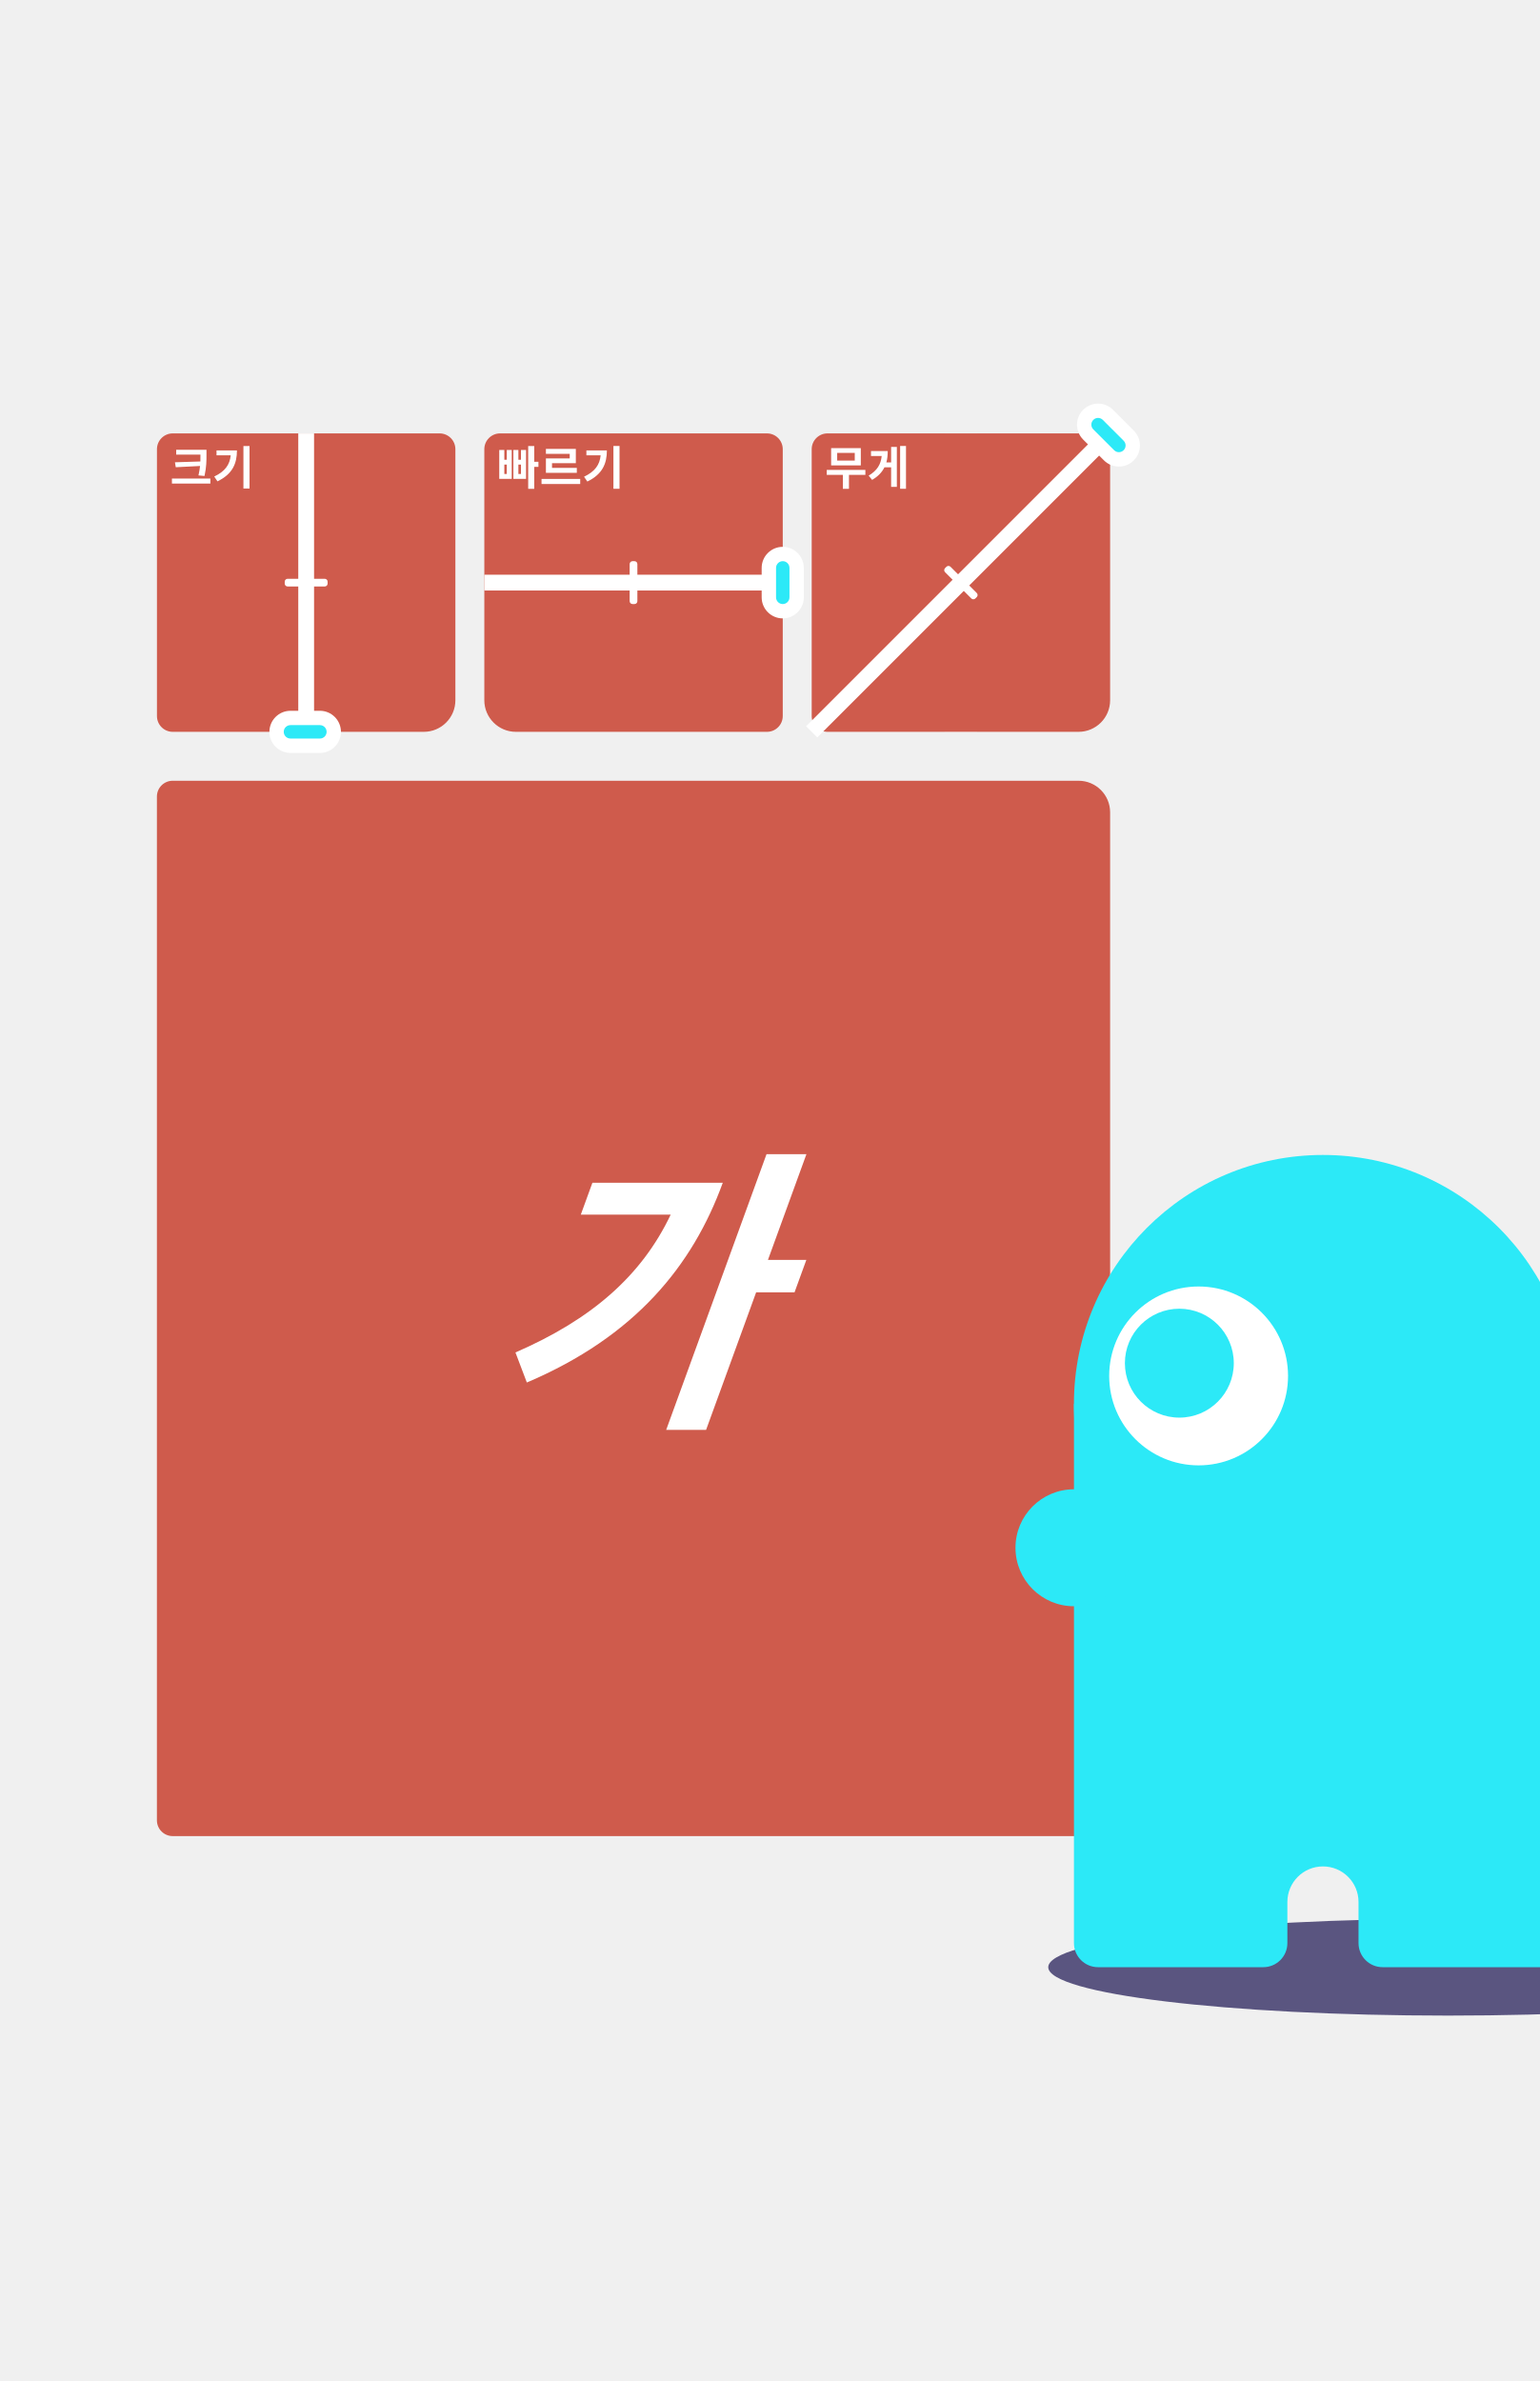
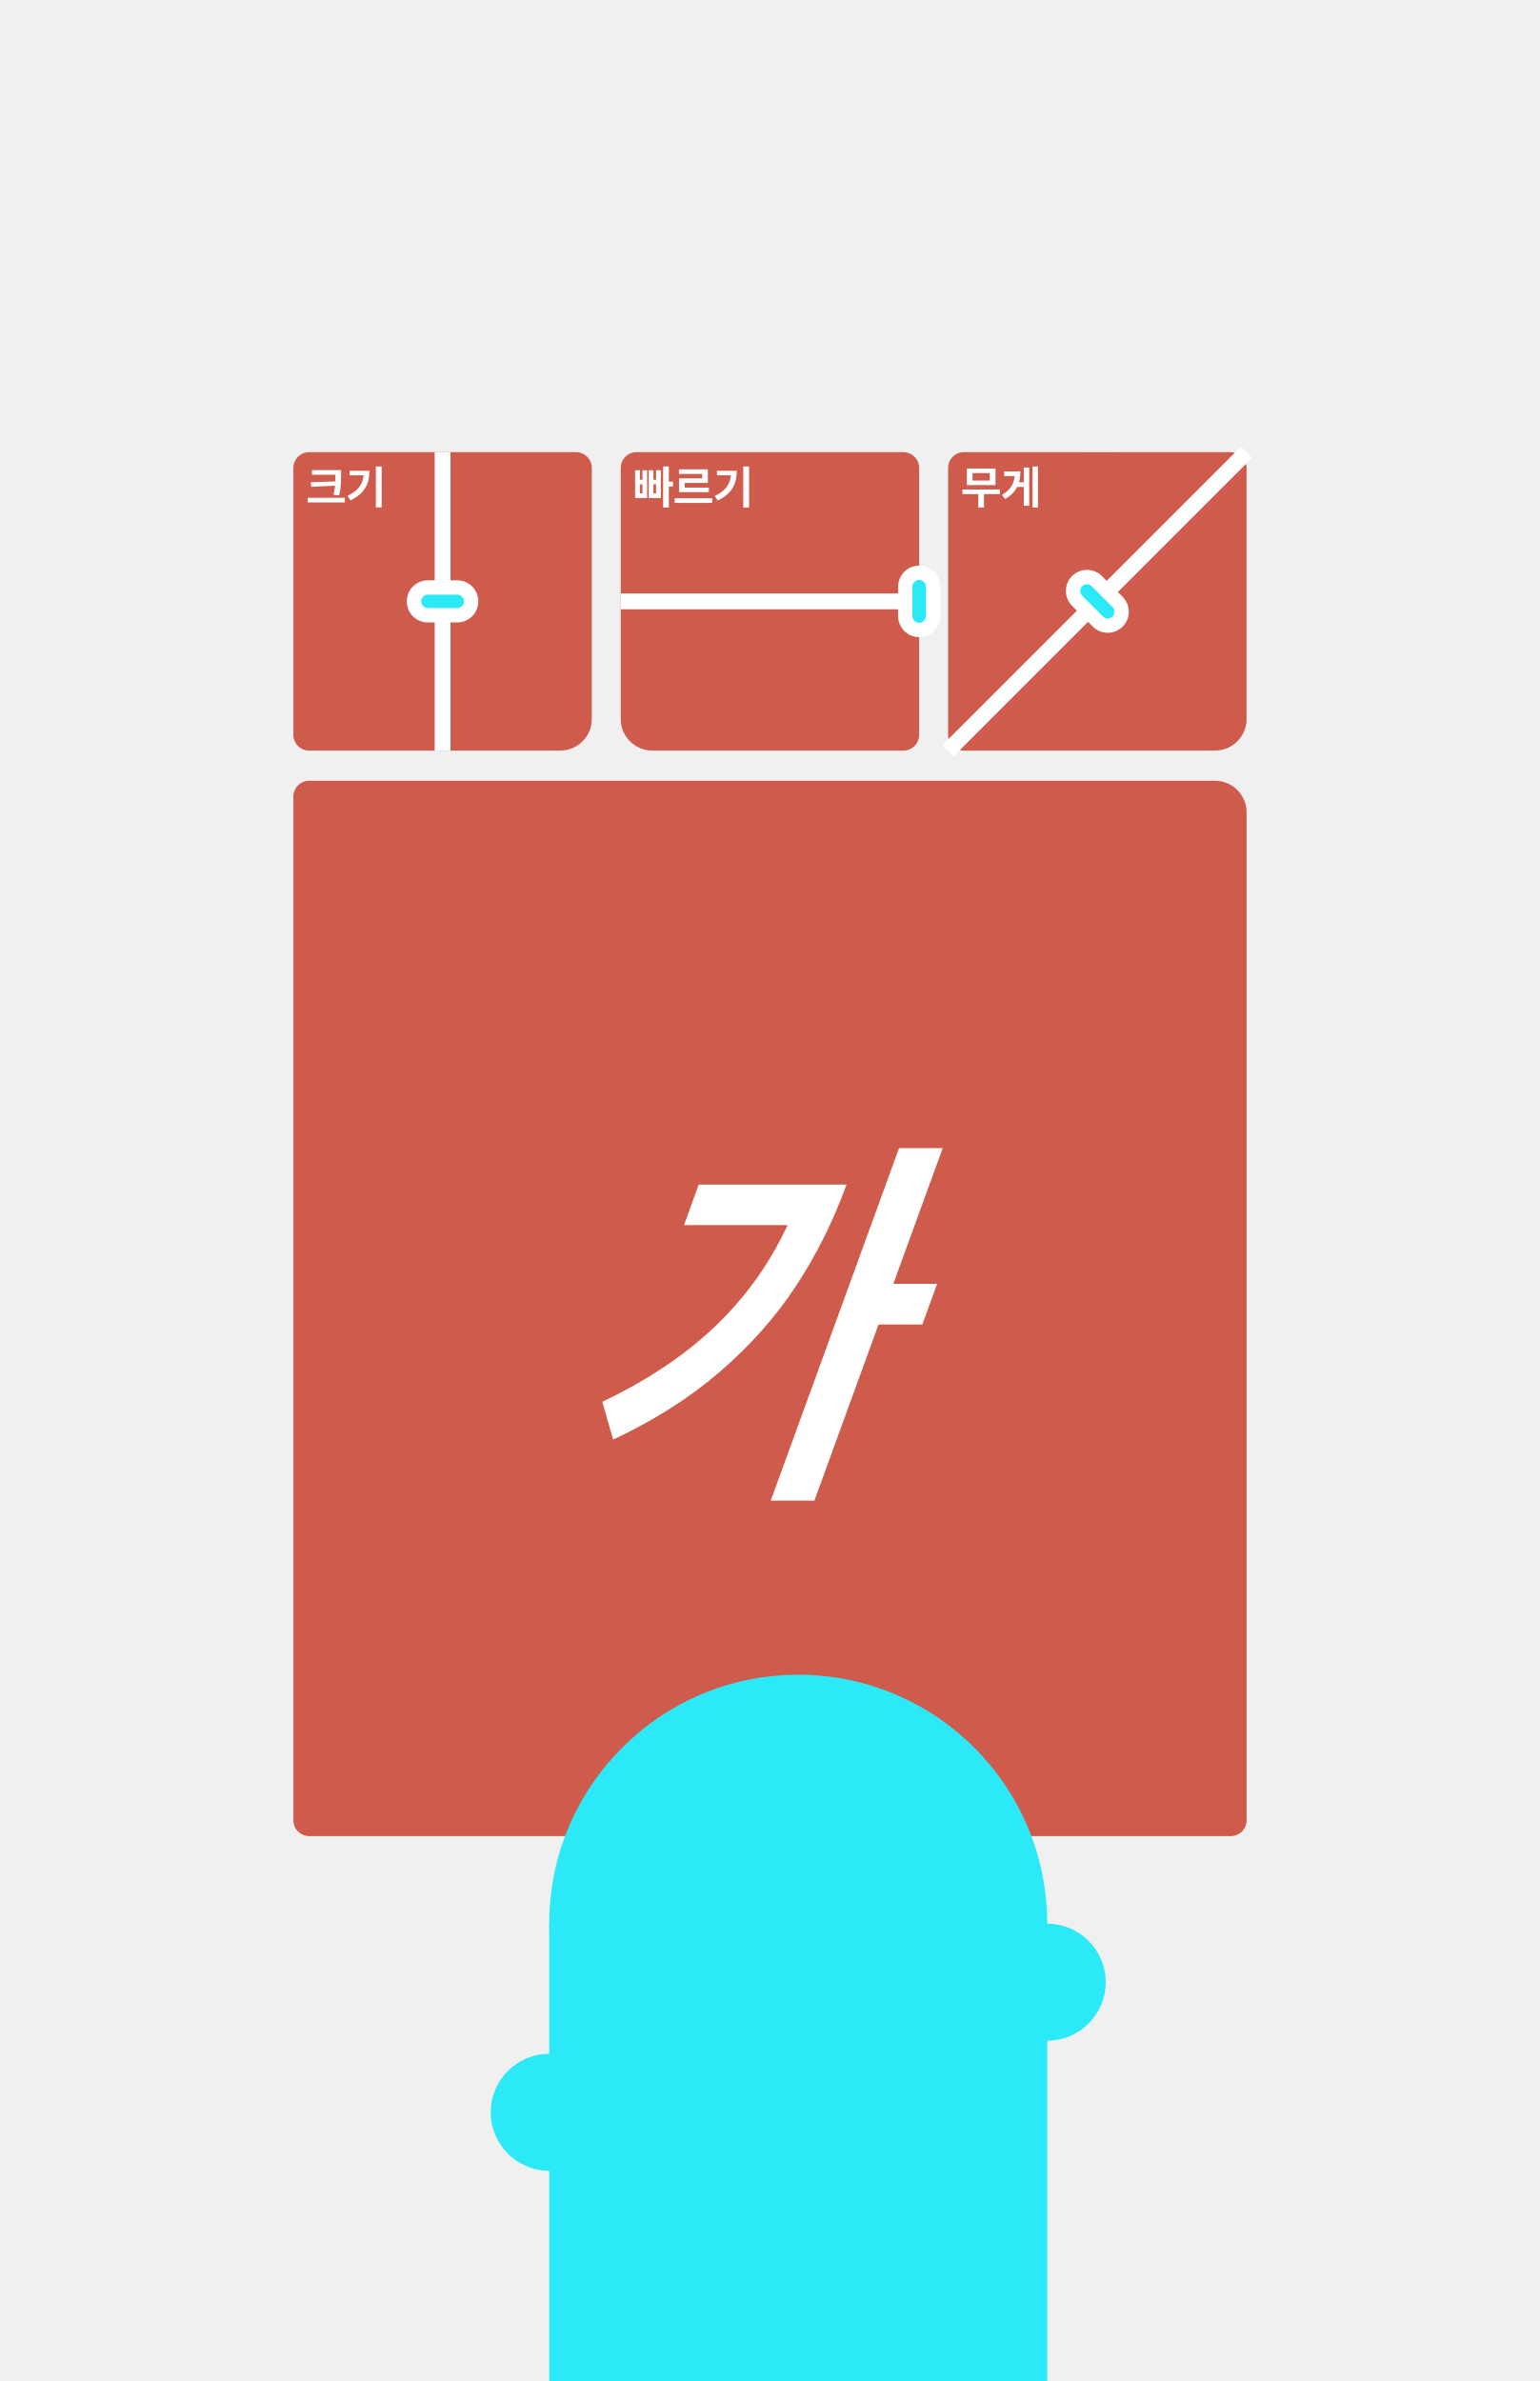
<svg xmlns="http://www.w3.org/2000/svg" id="_레이어_1" data-name="레이어 1" viewBox="0 0 390 603">
  <defs>
    <style>
      .cls-1 {
-         font-size: 80.21px;
-       }
- 
-       .cls-1, .cls-2, .cls-3, .cls-4 {
-         fill: #fff;
-       }
- 
-       .cls-1, .cls-2, .cls-4 {
-         font-family: PretendardVariable-Bold, 'Pretendard Variable';
-         font-variation-settings: 'wght' 700;
-         font-weight: 700;
-       }
- 
-       .cls-5 {
        stroke-width: 8.25px;
      }

-       .cls-5, .cls-6 {
+       .cls-1, .cls-2 {
        fill: none;
        stroke: #fff;
        stroke-miterlimit: 10;
      }

-       .cls-2 {
-         font-size: 11.63px;
+       .cls-3 {
+         fill: #fff;
      }

-       .cls-7 {
-         fill: #5a5580;
-       }
- 
-       .cls-6 {
+       .cls-2 {
        stroke-width: 4px;
      }

-       .cls-8 {
+       .cls-4 {
        fill: #2ce9f7;
      }

-       .cls-9 {
+       .cls-5 {
        fill: #cf5b4c;
-       }
- 
-       .cls-4 {
-         font-size: 11.69px;
      }
    </style>
  </defs>
-   <path class="cls-9" d="M43.74,197.73h229.41c4.42,0,8,3.58,8,8v255.27c0,2.21-1.79,4-4,4H43.74c-2.21,0-4-1.79-4-4V201.73c0-2.21,1.79-4,4-4Z" />
-   <path class="cls-9" d="M126.66,109.76h63.58c4.42,0,8,3.58,8,8v63.58c0,2.21-1.79,4-4,4h-67.58c-2.21,0-4-1.79-4-4v-67.58c0-2.21,1.79-4,4-4Z" transform="translate(320.9 295.1) rotate(-180)" />
-   <line class="cls-6" x1="198.24" y1="147.55" x2="122.66" y2="147.55" />
-   <text class="cls-4" transform="translate(125.91 122.75)">
-     <tspan x="0" y="0">빠르기</tspan>
-   </text>
+   <path class="cls-5" d="M78.3,197.73h229.41c4.42,0,8,3.58,8,8v255.27c0,2.21-1.79,4-4,4H78.3c-2.21,0-4-1.79-4-4V201.73c0-2.21,1.79-4,4-4Z" />
+   <path class="cls-5" d="M161.21,114.51h63.58c4.42,0,8,3.58,8,8v63.58c0,2.21-1.79,4-4,4h-67.58c-2.21,0-4-1.79-4-4v-67.58c0-2.21,1.79-4,4-4Z" transform="translate(390 304.6) rotate(-180)" />
+   <line class="cls-2" x1="232.79" y1="152.3" x2="157.21" y2="152.3" />
  <g>
-     <rect class="cls-3" x="189.18" y="142.22" width="18.12" height="10.67" rx="5.34" ry="5.34" transform="translate(345.79 -50.69) rotate(90)" />
-     <rect class="cls-8" x="192.81" y="145.85" width="10.86" height="3.4" rx="1.7" ry="1.7" transform="translate(50.69 345.79) rotate(-90)" />
+     <path class="cls-3" d="M162.05,121.5h.66v-2.42h1.19v7.06h-3.05v-7.06h1.2v2.42ZM162.7,124.95v-2.3h-.66v2.3h.66ZM165.49,121.5h.67v-2.42h1.2v7.06h-3.05v-7.06h1.18v2.42ZM166.16,124.95v-2.3h-.67v2.3h.67ZM169.39,128.54h-1.44v-10.4h1.44v10.4ZM170.44,123.2h-1.85v-1.21h1.85v1.21Z" />
+     <path class="cls-3" d="M180.38,127.37h-9.5v-1.19h9.5v1.19ZM179.28,122.31h-5.86v1.76h-1.45v-2.92h5.87v-1.13h-5.89v-1.17h7.32v3.46ZM179.53,124.64h-7.55v-1.15h7.55v1.15Z" />
+     <path class="cls-3" d="M186.15,122.27c-.3.91-.8,1.74-1.52,2.5-.71.76-1.67,1.42-2.86,1.99l-.76-1.16c1-.47,1.8-1,2.41-1.59.6-.59,1.04-1.25,1.32-1.99.27-.73.41-1.58.41-2.52v-.26h1.45c0,1.12-.15,2.13-.45,3.03ZM185.82,120.38h-4.25v-1.15h4.25v1.15ZM189.71,128.54h-1.48v-10.4h1.48v10.4Z" />
+   </g>
+   <line class="cls-1" x1="277.91" y1="114.51" x2="277.91" y2="190.09" />
+   <path class="cls-5" d="M244.12,114.51h67.58c2.21,0,4,1.79,4,4v63.58c0,4.42-3.58,8-8,8h-63.58c-2.21,0-4-1.79-4-4v-67.58c0-2.21,1.79-4,4-4Z" />
+   <line class="cls-2" x1="240.12" y1="190.09" x2="315.7" y2="114.51" />
+   <g>
+     <path class="cls-3" d="M253.25,125.13h-9.5v-1.16h9.5v1.16ZM252.12,122.85h-7.25v-4.19h7.25v4.19ZM246.3,121.7h4.37v-1.89h-4.37v1.89ZM249.2,128.53h-1.44v-3.82h1.44v3.82Z" />
+     <path class="cls-3" d="M258.05,122.19c-.24.84-.65,1.61-1.21,2.31-.57.7-1.32,1.33-2.27,1.87l-.82-1.02c.79-.47,1.42-.98,1.9-1.54.48-.56.82-1.17,1.04-1.85.21-.67.32-1.44.32-2.29v-.3h1.41c0,1.03-.12,1.97-.36,2.81ZM257.47,120.56h-3.16v-1.17h3.16v1.17ZM259.57,123.31h-2.27v-1.16h2.27v1.16ZM260.66,128.09h-1.37v-9.7h1.37v9.7ZM262.87,128.54h-1.37v-10.4h1.37v10.4Z" />
  </g>
  <g>
-     <line class="cls-5" x1="243.36" y1="109.76" x2="243.36" y2="185.34" />
-     <g>
-       <circle class="cls-3" cx="243.36" cy="147.55" r="8.01" />
-       <circle class="cls-8" cx="243.36" cy="147.55" r="4.88" />
-     </g>
+     <rect class="cls-3" x="268.85" y="146.96" width="18.12" height="10.67" rx="5.34" ry="5.34" transform="translate(189.09 -151.91) rotate(45)" />
+     <rect class="cls-4" x="272.49" y="150.6" width="10.86" height="3.4" rx="1.7" ry="1.7" transform="translate(366.74 456.51) rotate(-135)" />
  </g>
-   <path class="cls-9" d="M209.57,109.76h67.58c2.21,0,4,1.79,4,4v63.58c0,4.42-3.58,8-8,8h-63.58c-2.21,0-4-1.79-4-4v-67.58c0-2.21,1.79-4,4-4Z" />
-   <line class="cls-6" x1="205.57" y1="185.34" x2="281.15" y2="109.76" />
-   <text class="cls-4" transform="translate(208.9 122.75)">
-     <tspan x="0" y="0">무게</tspan>
-   </text>
+   <path class="cls-5" d="M78.3,114.51h63.58c4.42,0,8,3.58,8,8v63.58c0,2.21-1.79,4-4,4h-67.58c-2.21,0-4-1.79-4-4v-67.58c0-2.21,1.79-4,4-4Z" transform="translate(264.39 40.21) rotate(90)" />
+   <line class="cls-2" x1="112.09" y1="114.51" x2="112.09" y2="190.09" />
  <g>
-     <rect class="cls-3" x="271.67" y="104.85" width="18.12" height="10.67" rx="5.34" ry="5.34" transform="translate(160.14 -166.23) rotate(45)" />
-     <rect class="cls-8" x="275.3" y="108.49" width="10.86" height="3.4" rx="1.7" ry="1.7" transform="translate(401.32 386.6) rotate(-135)" />
+     <path class="cls-3" d="M87.35,127.24h-9.42v-1.18h9.42v1.18ZM78.87,123.28l-.18-1.15,6.57-.23v1.07l-6.39.31ZM85.55,120.23h-6.55v-1.17h6.55v1.17ZM86.36,121.95c-.01.46-.05.98-.12,1.57-.07.58-.18,1.22-.33,1.92l-1.44-.12c.15-.65.26-1.26.33-1.83.07-.57.12-1.08.13-1.54.02-.45.03-1.01.03-1.68v-1.21h1.42v1.21c0,.66,0,1.22-.02,1.68Z" />
+     <path class="cls-3" d="M93.12,122.25c-.3.9-.8,1.73-1.51,2.49s-1.66,1.41-2.84,1.98l-.76-1.16c1-.47,1.79-1,2.4-1.58.6-.59,1.04-1.25,1.31-1.98.27-.73.41-1.57.41-2.51v-.26h1.44c0,1.11-.15,2.11-.45,3.02ZM92.79,120.37h-4.23v-1.14h4.23v1.14ZM96.66,128.49h-1.47v-10.34h1.47v10.34Z" />
  </g>
-   <rect class="cls-3" x="242.39" y="142.12" width="1.95" height="10.86" rx=".73" ry=".73" transform="translate(-33.06 215.3) rotate(-45)" />
-   <path class="cls-9" d="M43.74,109.76h63.58c4.42,0,8,3.58,8,8v63.58c0,2.21-1.79,4-4,4H43.74c-2.21,0-4-1.79-4-4v-67.58c0-2.21,1.79-4,4-4Z" transform="translate(225.09 70.02) rotate(90)" />
-   <line class="cls-6" x1="77.54" y1="109.76" x2="77.54" y2="185.34" />
-   <text class="cls-2" transform="translate(43.06 122.7)">
-     <tspan x="0" y="0">크기</tspan>
-   </text>
  <g>
-     <rect class="cls-3" x="68.23" y="180.01" width="18.12" height="10.67" rx="5.34" ry="5.34" transform="translate(154.58 370.69) rotate(-180)" />
-     <rect class="cls-8" x="71.86" y="183.64" width="10.86" height="3.4" rx="1.7" ry="1.7" />
+     <rect class="cls-3" x="223.73" y="146.96" width="18.12" height="10.67" rx="5.34" ry="5.34" transform="translate(385.09 -80.49) rotate(90)" />
+     <rect class="cls-4" x="227.36" y="150.6" width="10.86" height="3.4" rx="1.7" ry="1.7" transform="translate(80.49 385.09) rotate(-90)" />
  </g>
-   <rect class="cls-3" x="72.11" y="146.58" width="10.86" height="1.95" rx=".73" ry=".73" />
-   <rect class="cls-3" x="159.47" y="142.12" width="1.95" height="10.86" rx=".73" ry=".73" />
  <g>
-     <ellipse class="cls-7" cx="366.7" cy="498.2" rx="101.22" ry="12.26" />
-     <circle class="cls-8" cx="335.04" cy="355.56" r="63.06" />
-     <path class="cls-8" d="M398.11,355.57v126.12h0v10.41c0,3.37-2.73,6.1-6.1,6.1h-41.85c-3.37,0-6.1-2.73-6.1-6.1v-10.41c0-4.98-4.03-9.01-9.01-9.01s-9.01,4.03-9.01,9.01v10.41c0,3.37-2.73,6.1-6.1,6.1h-41.85c-3.37,0-6.1-2.73-6.1-6.1v-136.53h126.12Z" />
-     <g>
-       <circle class="cls-3" cx="303.56" cy="348.46" r="22.65" />
-       <circle class="cls-8" cx="298.68" cy="345.23" r="13.79" />
-     </g>
-     <circle class="cls-8" cx="271.99" cy="391.98" r="14.81" />
+     <rect class="cls-3" x="103.03" y="146.96" width="18.12" height="10.67" rx="5.34" ry="5.34" transform="translate(224.17 304.6) rotate(-180)" />
+     <rect class="cls-4" x="106.66" y="150.6" width="10.86" height="3.4" rx="1.7" ry="1.7" />
  </g>
-   <text class="cls-1" transform="translate(123.46 355.56) scale(.94) skewX(-20)">
-     <tspan x="0" y="0">가</tspan>
-   </text>
+   <circle class="cls-4" cx="202.16" cy="487.19" r="63.06" />
+   <path class="cls-4" d="M265.22,487.19v126.12h0v10.41c0,3.37-2.73,6.1-6.1,6.1h-41.85c-3.37,0-6.1-2.73-6.1-6.1v-10.41c0-4.98-4.03-9.01-9.01-9.01s-9.01,4.03-9.01,9.01v10.41c0,3.37-2.73,6.1-6.1,6.1h-41.85c-3.37,0-6.1-2.73-6.1-6.1v-136.53h126.12Z" />
+   <circle class="cls-4" cx="265.22" cy="502" r="14.81" />
+   <path class="cls-3" d="M201.52,325.79c-5.2,7.87-11.63,15.1-19.29,21.69-7.67,6.59-16.65,12.29-26.95,17.1l-2.74-9.57c8.53-4.06,16-8.64,22.42-13.74,6.42-5.1,11.93-10.86,16.52-17.27,4.59-6.41,8.36-13.66,11.3-21.74l.82-2.26h10.8c-3.39,9.32-7.69,17.92-12.88,25.79ZM205.4,310.26h-32.17l3.73-10.26h32.17l-3.73,10.26ZM206.26,380.04h-11.06l32.49-89.26h11.06l-32.49,89.26ZM233.59,335.44h-13.95l3.75-10.3h13.95l-3.75,10.3Z" />
+   <circle class="cls-4" cx="139.1" cy="534.95" r="14.81" />
</svg>
